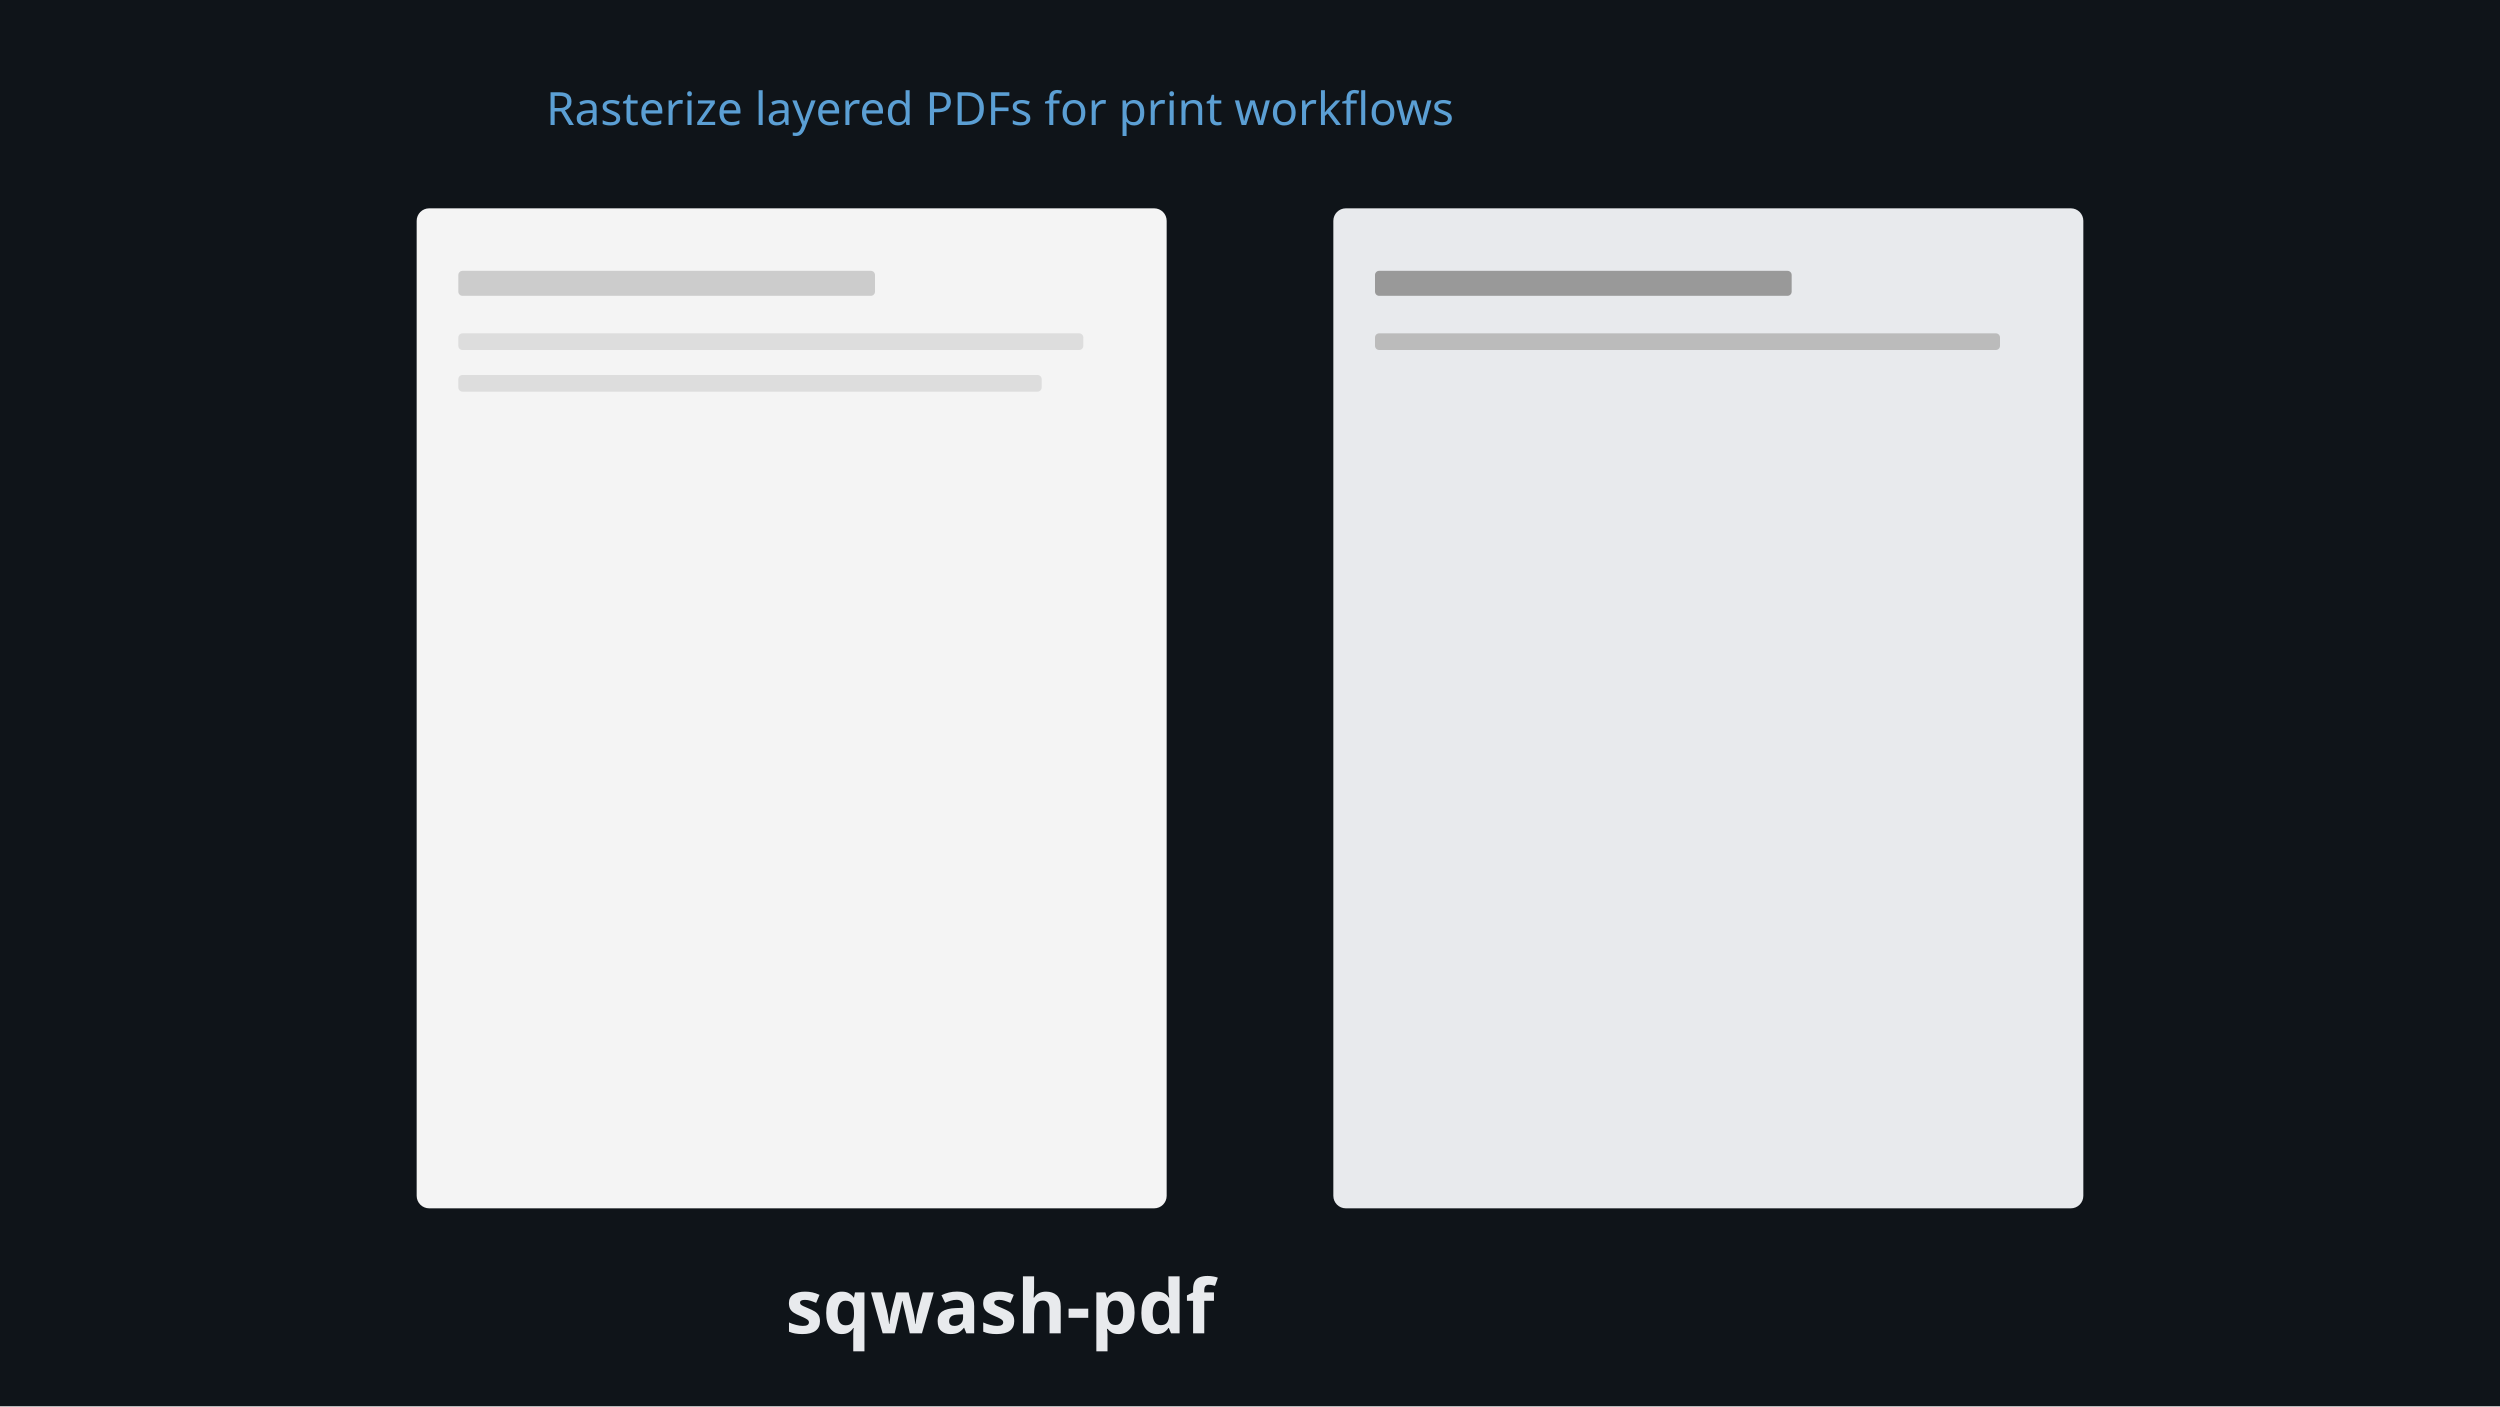
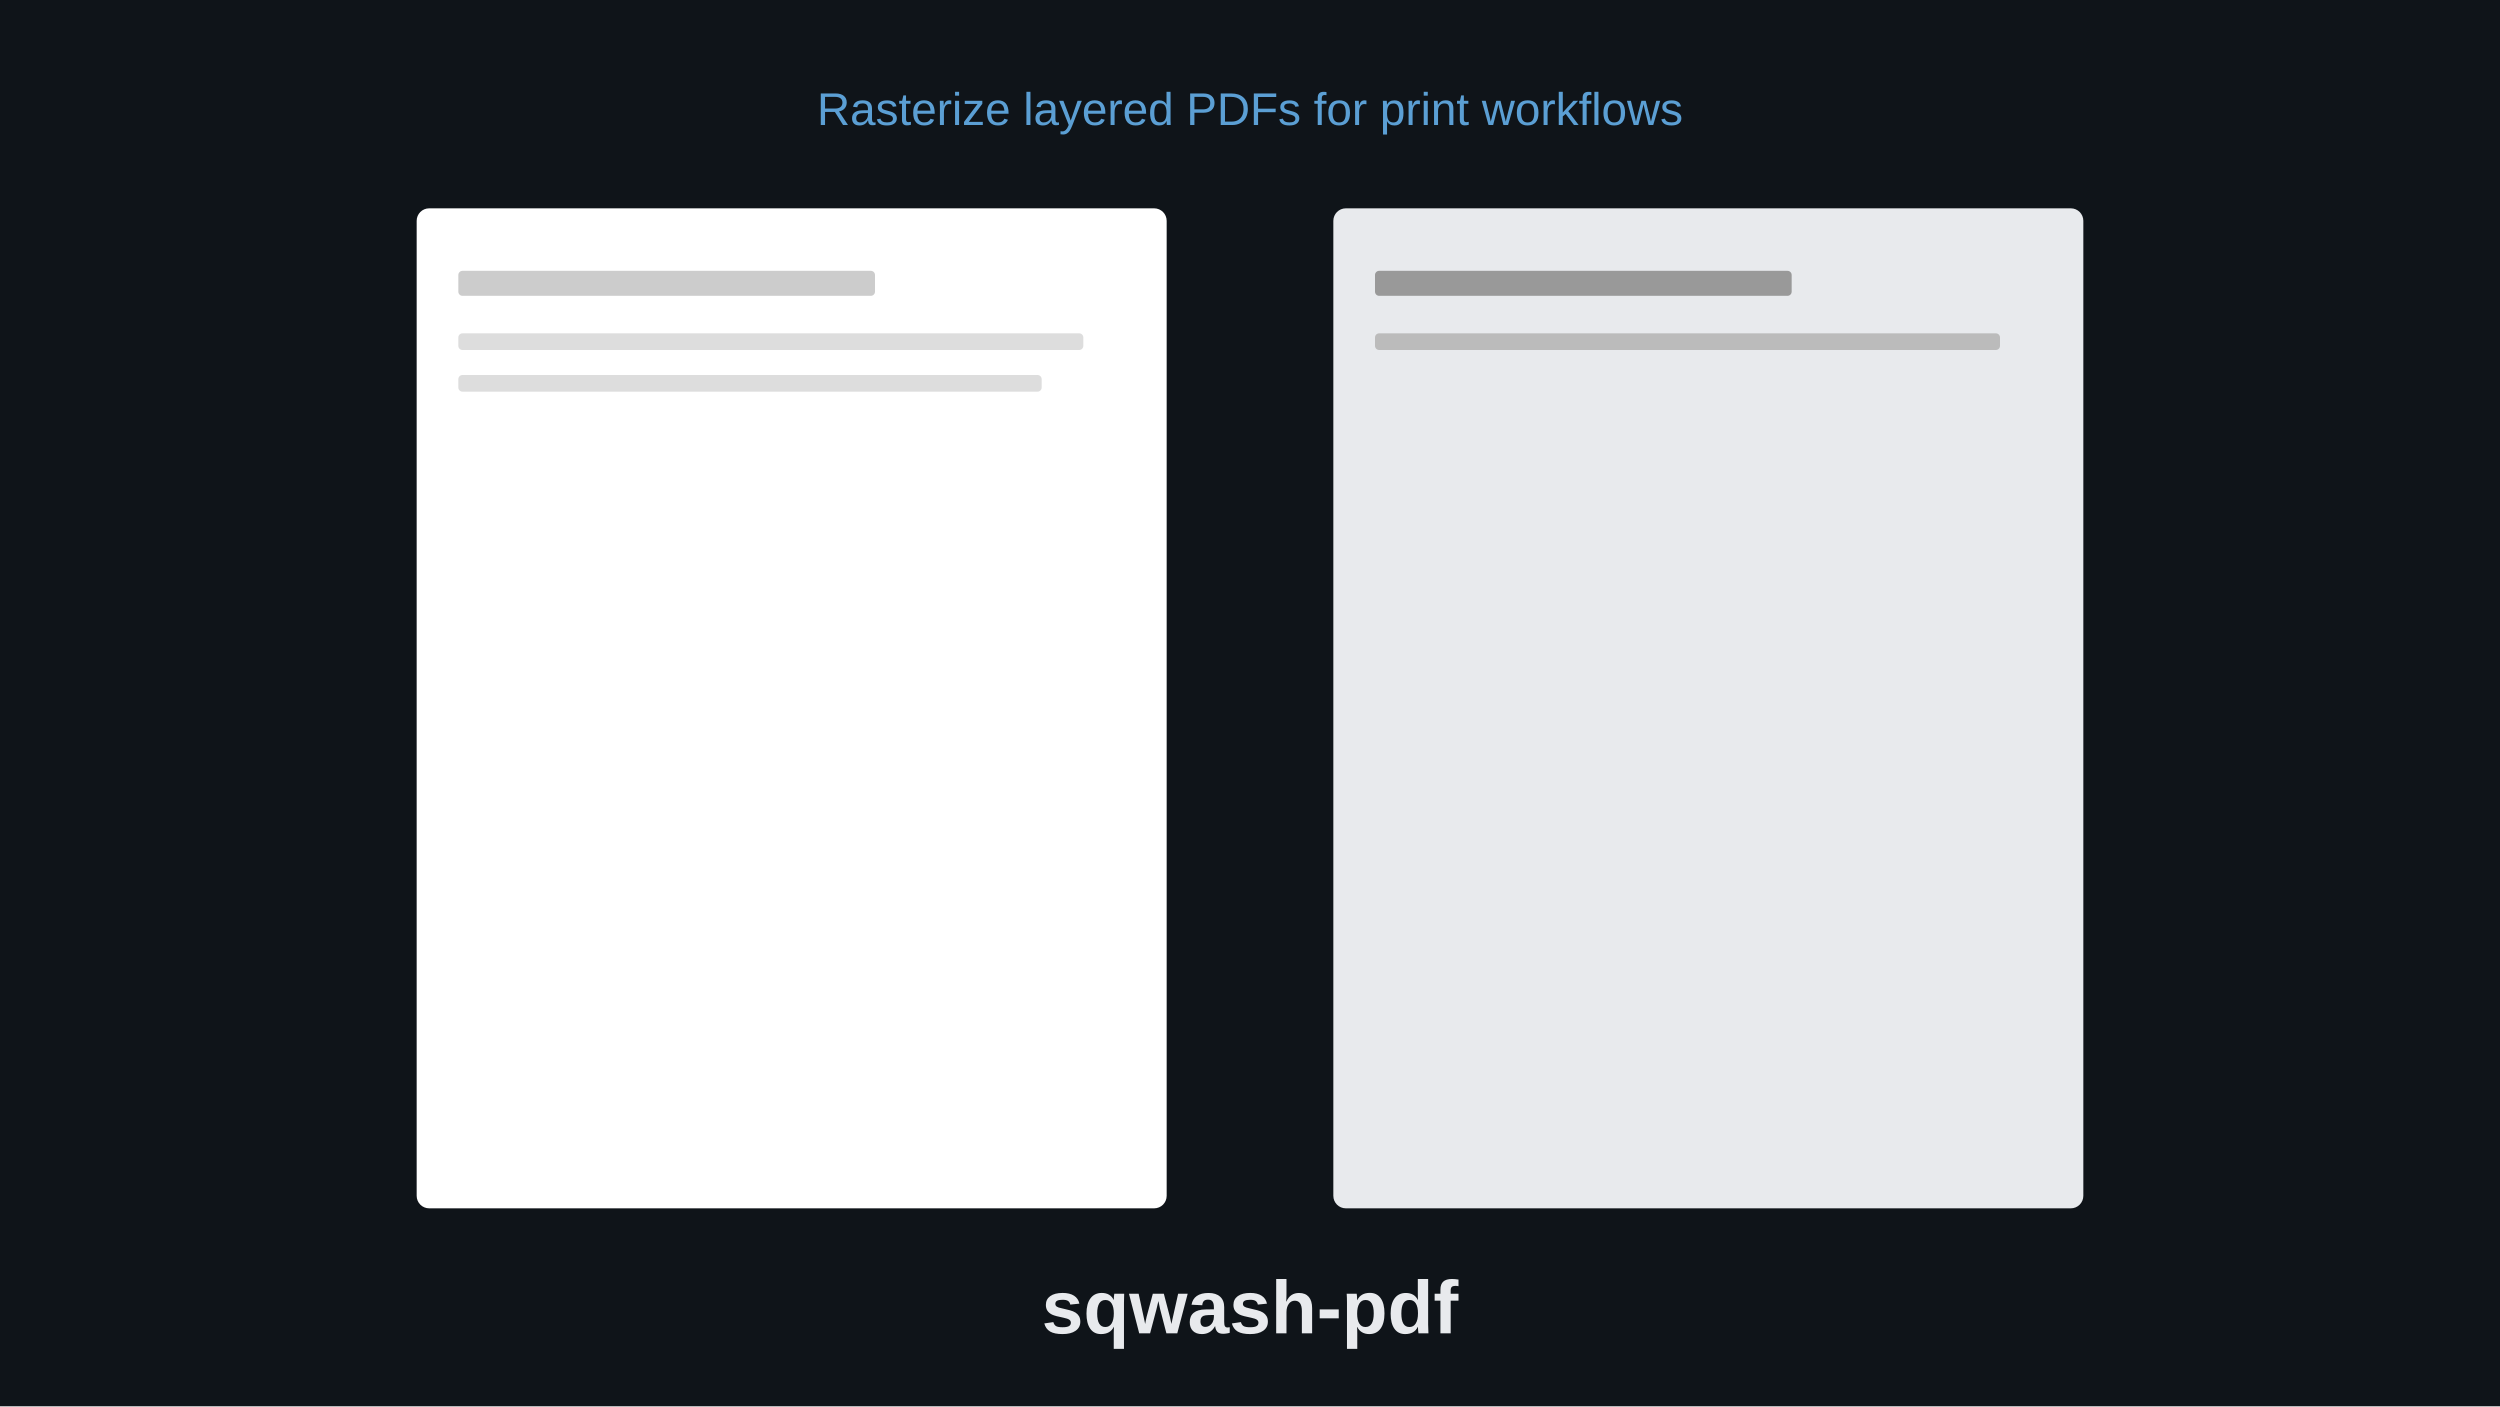
- <svg xmlns="http://www.w3.org/2000/svg" width="1200" height="675" viewBox="0 0 1200 675" role="img" aria-labelledby="title">
+ <svg xmlns="http://www.w3.org/2000/svg" width="1200" height="675" viewBox="0 0 1200 675">
  <rect width="1200" height="675" fill="#0f1419" />
-   <rect x="200" y="100" width="360" height="480" rx="6" fill="#fff" opacity="0.95" />
-   <rect x="220" y="130" width="200" height="12" rx="2" fill="#ccc" />
-   <rect x="220" y="160" width="300" height="8" rx="2" fill="#ddd" />
-   <rect x="220" y="180" width="280" height="8" rx="2" fill="#ddd" />
+   <rect x="200" y="100" width="360" height="480" rx="6" fill="#ffffff" />
+   <rect x="220" y="130" width="200" height="12" rx="2" fill="#cccccc" />
+   <rect x="220" y="160" width="300" height="8" rx="2" fill="#dddddd" />
+   <rect x="220" y="180" width="280" height="8" rx="2" fill="#dddddd" />
  <rect x="640" y="100" width="360" height="480" rx="6" fill="#e8eaed" />
-   <rect x="660" y="130" width="200" height="12" rx="2" fill="#999" />
-   <rect x="660" y="160" width="300" height="8" rx="2" fill="#bbb" />
-   <text x="480" y="640" text-anchor="middle" font-family="system-ui,sans-serif" font-size="36" font-weight="600" fill="#e8eaed">sqwash-pdf</text>
-   <text x="480" y="60" text-anchor="middle" font-family="system-ui,sans-serif" font-size="22" fill="#5b9fd4">Rasterize layered PDFs for print workflows</text>
+   <rect x="660" y="130" width="200" height="12" rx="2" fill="#999999" />
+   <rect x="660" y="160" width="300" height="8" rx="2" fill="#bbbbbb" />
+   <text x="600" y="640" text-anchor="middle" font-family="Arial,sans-serif" font-size="36" font-weight="bold" fill="#e8eaed">sqwash-pdf</text>
+   <text x="600" y="60" text-anchor="middle" font-family="Arial,sans-serif" font-size="22" fill="#5b9fd4">Rasterize layered PDFs for print workflows</text>
</svg>
